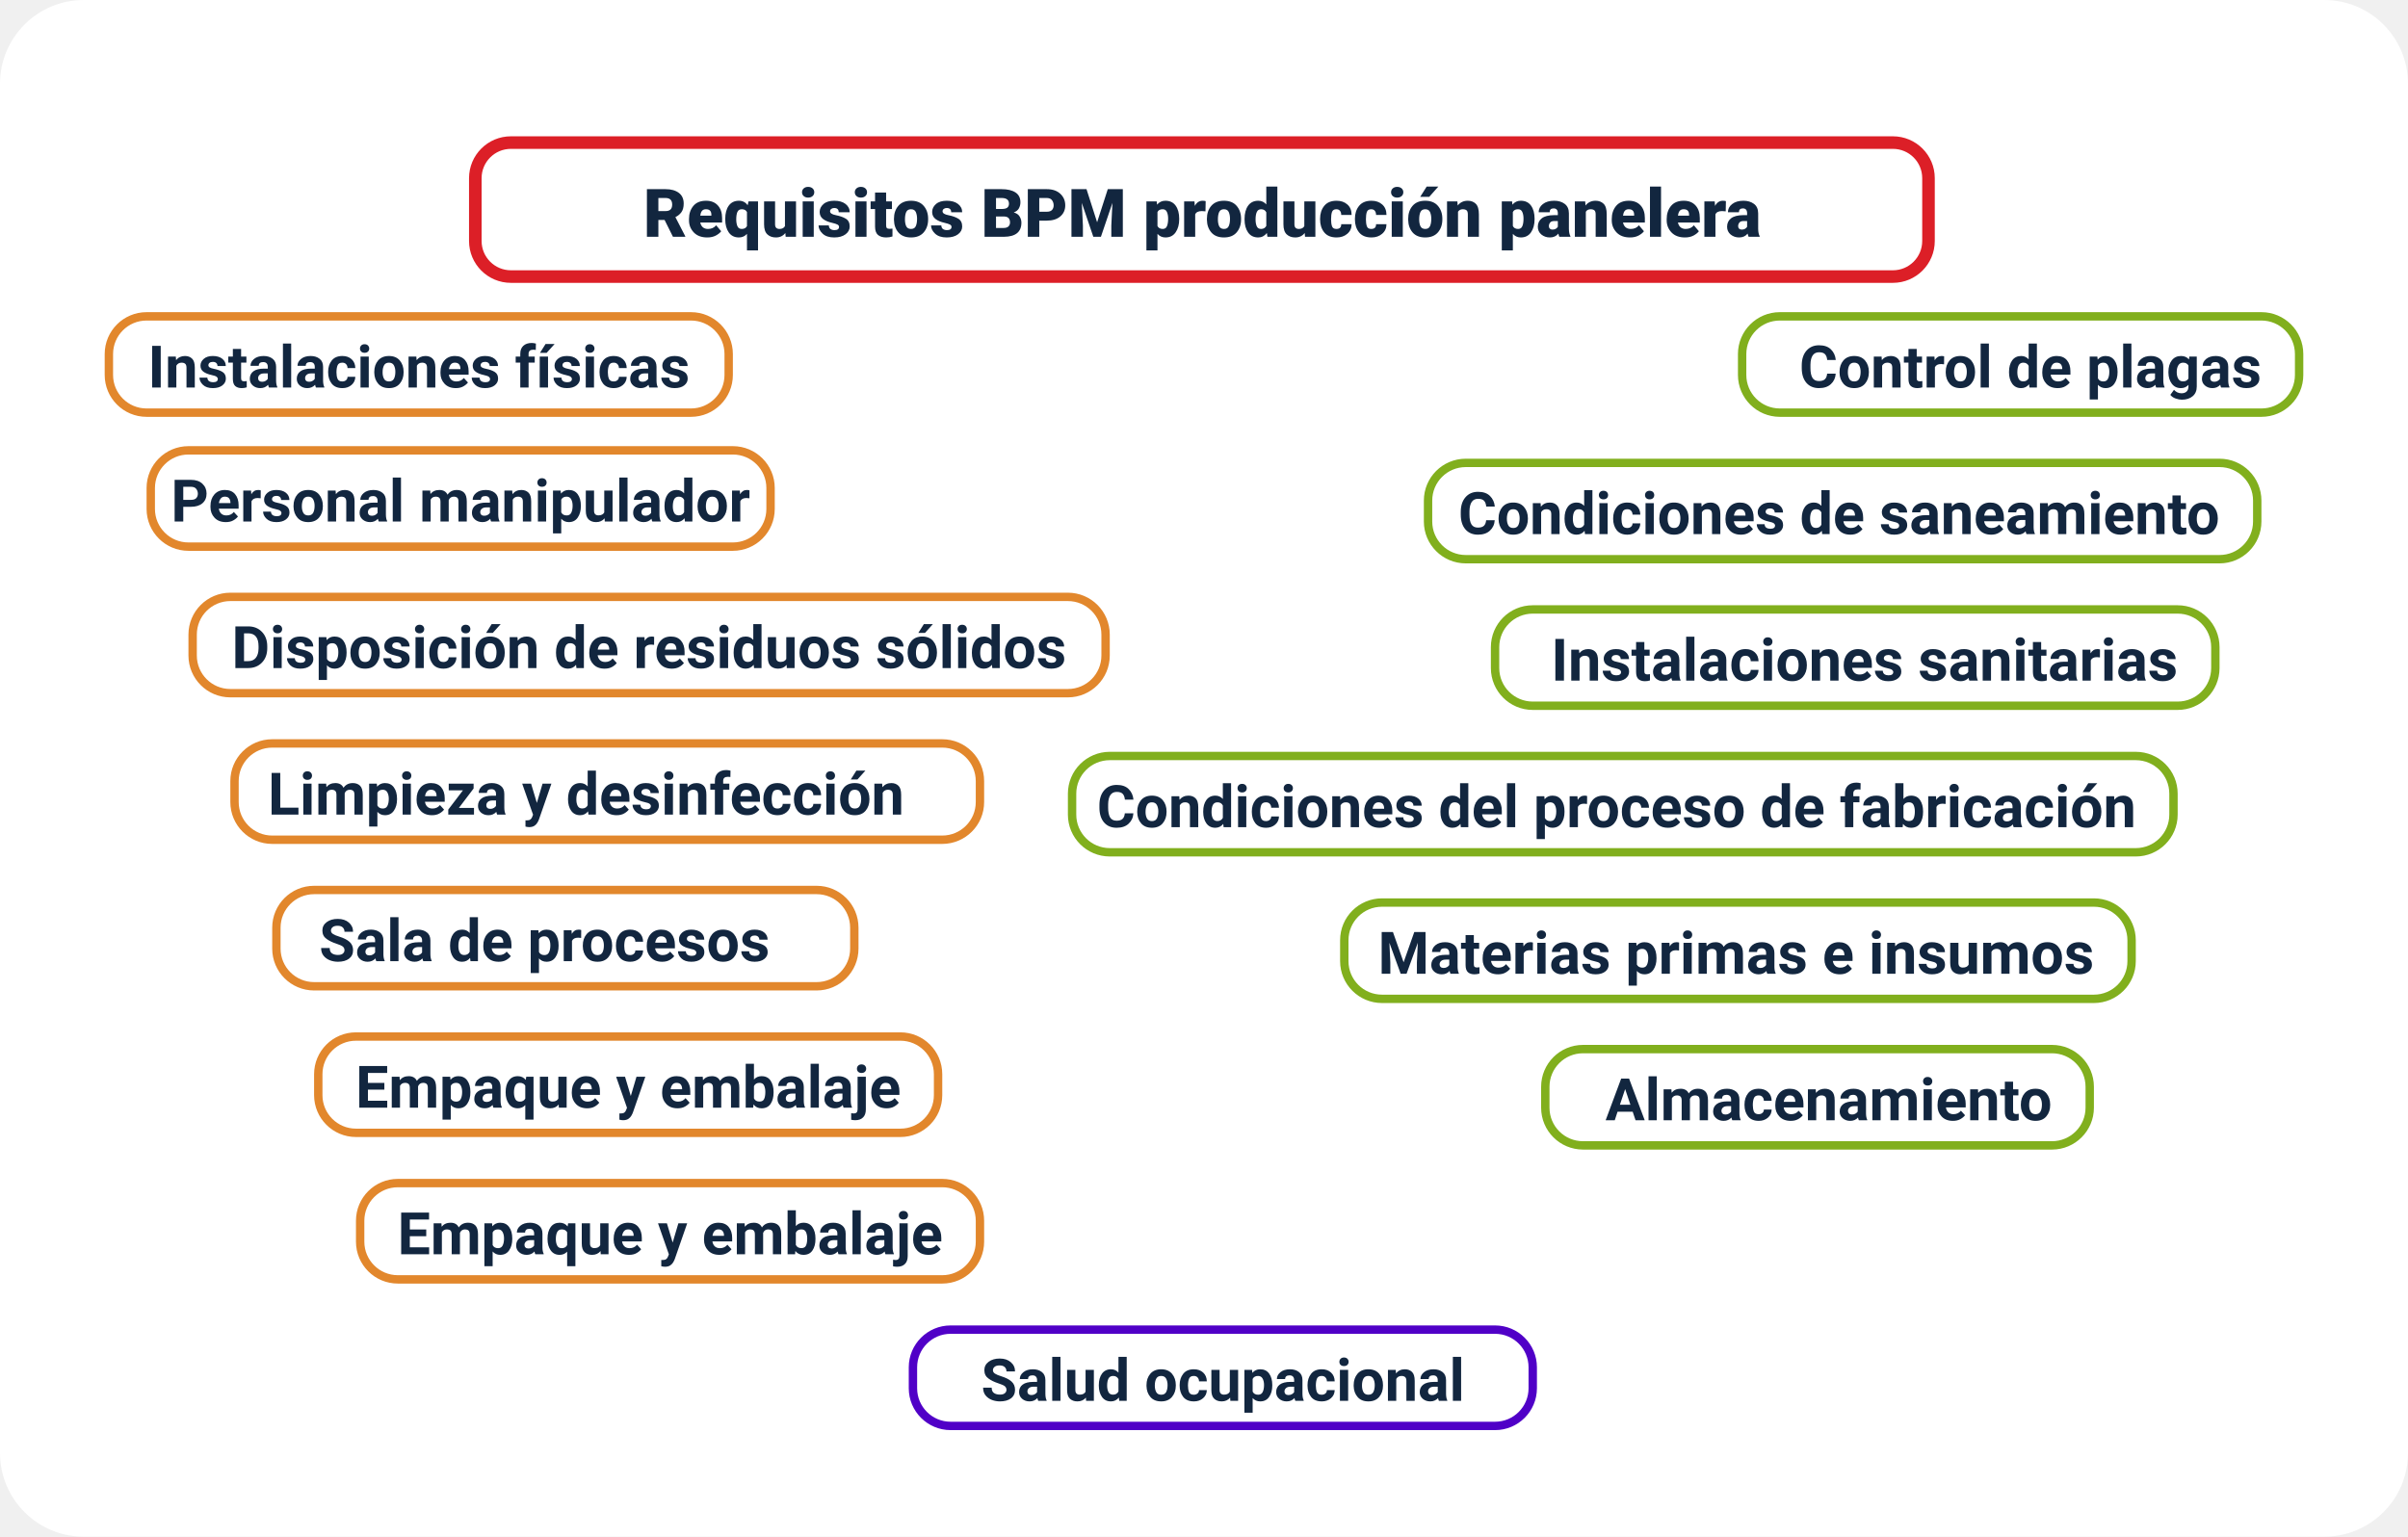
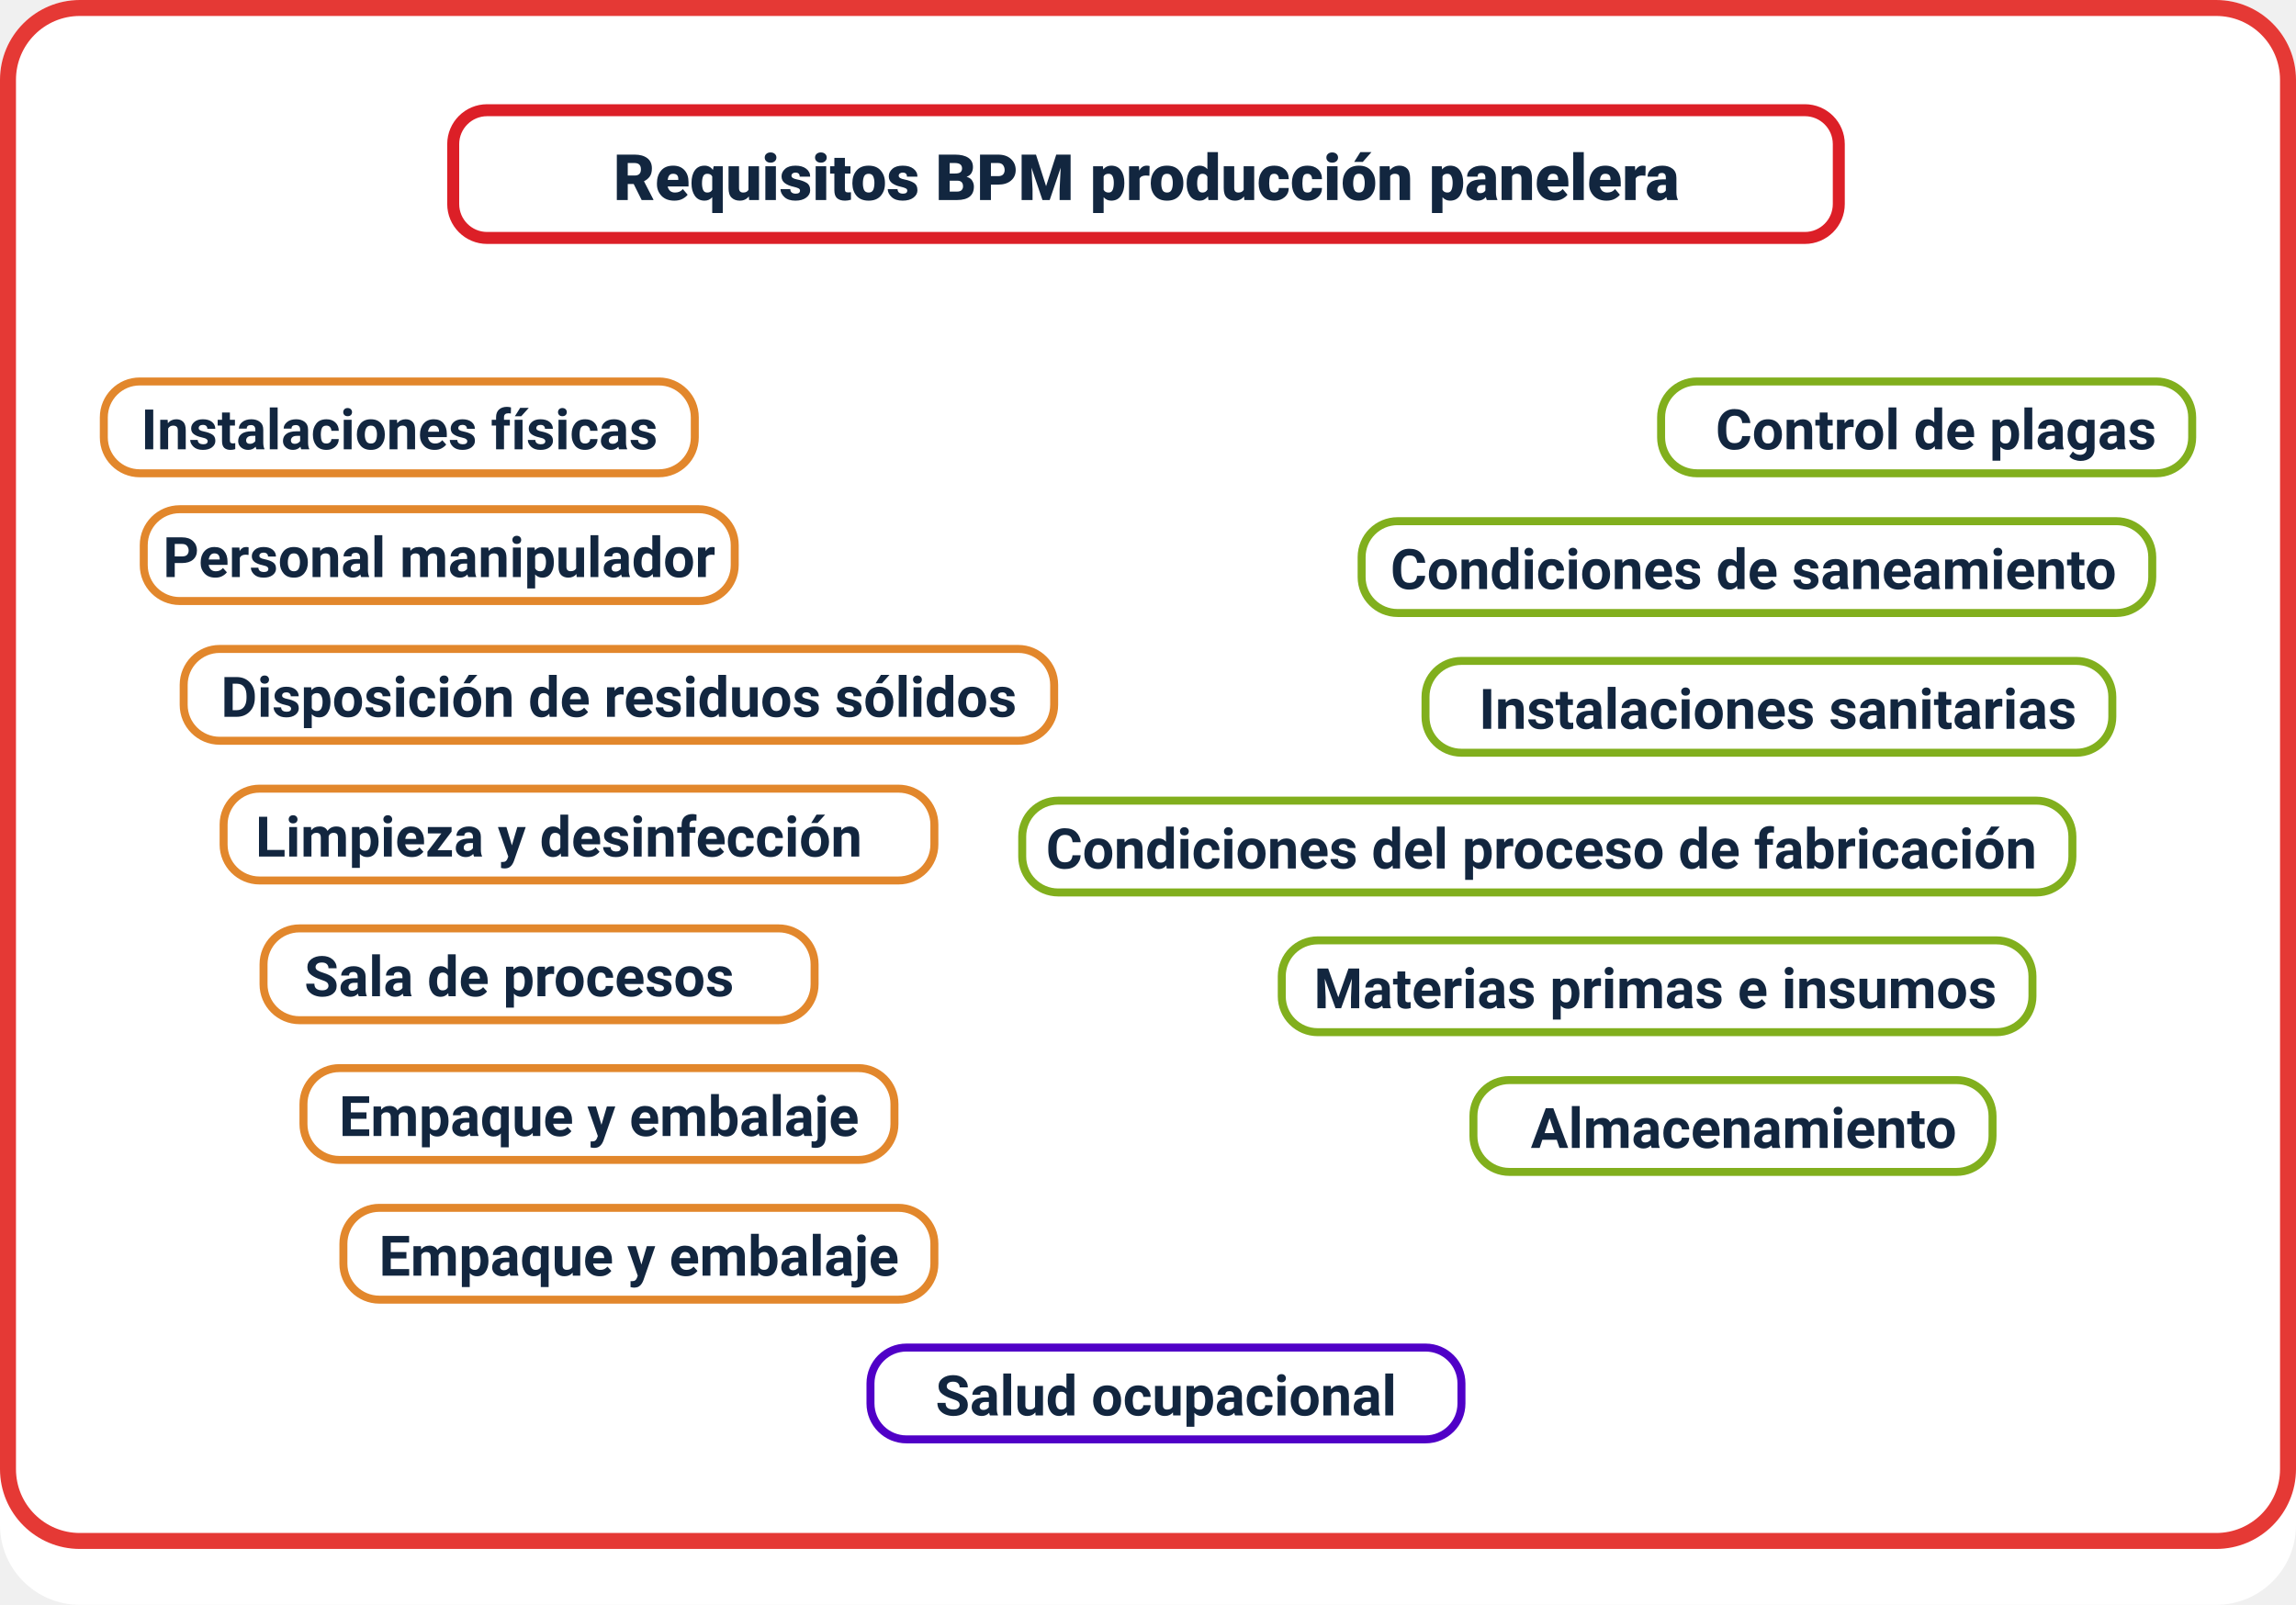
- <svg xmlns="http://www.w3.org/2000/svg" width="575" height="367" viewBox="0 0 575 367">
-   <g id="Grupo_174000" data-name="Grupo 174000" transform="translate(-790 -2586)">
-     <g id="Grupo_173999" data-name="Grupo 173999">
-       <rect id="Rectángulo_33964" data-name="Rectángulo 33964" width="575" height="367" rx="20" transform="translate(790 2586)" fill="#fff" />
-       <g id="Grupo_171640" data-name="Grupo 171640" transform="translate(5 16.553)">
-         <g id="Rectángulo_44595" data-name="Rectángulo 44595" transform="translate(810 2644)" fill="#fff" stroke="#e2872c" stroke-width="2">
-           <rect width="150" height="25" rx="10" stroke="none" />
-           <rect x="1" y="1" width="148" height="23" rx="9" fill="none" />
-         </g>
-         <g id="Rectángulo_44615" data-name="Rectángulo 44615" transform="translate(820 2676)" fill="#fff" stroke="#e2872c" stroke-width="2">
-           <rect width="150" height="25" rx="10" stroke="none" />
-           <rect x="1" y="1" width="148" height="23" rx="9" fill="none" />
-         </g>
-         <g id="Rectángulo_44616" data-name="Rectángulo 44616" transform="translate(830 2711)" fill="#fff" stroke="#e2872c" stroke-width="2">
-           <rect width="220" height="25" rx="10" stroke="none" />
-           <rect x="1" y="1" width="218" height="23" rx="9" fill="none" />
-         </g>
-         <g id="Rectángulo_44617" data-name="Rectángulo 44617" transform="translate(840 2746)" fill="#fff" stroke="#e2872c" stroke-width="2">
-           <rect width="180" height="25" rx="10" stroke="none" />
-           <rect x="1" y="1" width="178" height="23" rx="9" fill="none" />
-         </g>
-         <g id="Rectángulo_44618" data-name="Rectángulo 44618" transform="translate(850 2781)" fill="#fff" stroke="#e2872c" stroke-width="2">
-           <rect width="140" height="25" rx="10" stroke="none" />
-           <rect x="1" y="1" width="138" height="23" rx="9" fill="none" />
-         </g>
-         <g id="Rectángulo_44619" data-name="Rectángulo 44619" transform="translate(860 2816)" fill="#fff" stroke="#e2872c" stroke-width="2">
-           <rect width="150" height="25" rx="10" stroke="none" />
-           <rect x="1" y="1" width="148" height="23" rx="9" fill="none" />
-         </g>
-         <g id="Rectángulo_44620" data-name="Rectángulo 44620" transform="translate(870 2851)" fill="#fff" stroke="#e2872c" stroke-width="2">
-           <rect width="150" height="25" rx="10" stroke="none" />
-           <rect x="1" y="1" width="148" height="23" rx="9" fill="none" />
-         </g>
-         <g id="Rectángulo_44626" data-name="Rectángulo 44626" transform="translate(1002 2886)" fill="#fff" stroke="#5000c7" stroke-width="2">
-           <rect width="150" height="25" rx="10" stroke="none" />
-           <rect x="1" y="1" width="148" height="23" rx="9" fill="none" />
-         </g>
-         <text id="Instalaciones_físicas" data-name="Instalaciones físicas" transform="translate(885 2662)" fill="#12263f" font-size="14" font-family="Roboto-Bold, Roboto" font-weight="700" style="isolation: isolate">
-           <tspan x="-64.682" y="0">Instalaciones físicas</tspan>
-         </text>
-         <text id="Personal_manipulador" data-name="Personal manipulador" transform="translate(895 2694)" fill="#12263f" font-size="14" font-family="Roboto-Bold, Roboto" font-weight="700" style="isolation: isolate">
-           <tspan x="-69.193" y="0">Personal manipulador</tspan>
-         </text>
-         <text id="Disposición_de_residuos_sólidos" data-name="Disposición de residuos sólidos" transform="translate(940 2729)" fill="#12263f" font-size="14" font-family="Roboto-Bold, Roboto" font-weight="700" style="isolation: isolate">
-           <tspan x="-99.682" y="0">Disposición de residuos sólidos</tspan>
-         </text>
-         <text id="Limpieza_y_desinfección" data-name="Limpieza y desinfección" transform="translate(925 2764)" fill="#12263f" font-size="14" font-family="Roboto-Bold, Roboto" font-weight="700" style="isolation: isolate">
-           <tspan x="-76.033" y="0">Limpieza y desinfección</tspan>
-         </text>
-         <text id="Sala_de_procesos" data-name="Sala de procesos" transform="translate(915 2799)" fill="#12263f" font-size="14" font-family="Roboto-Bold, Roboto" font-weight="700" style="isolation: isolate">
-           <tspan x="-53.799" y="0">Sala de procesos</tspan>
-         </text>
-         <text id="Empaque_y_embalaje" data-name="Empaque y embalaje" transform="translate(935 2834)" fill="#12263f" font-size="14" font-family="Roboto-Bold, Roboto" font-weight="700" style="isolation: isolate">
-           <tspan x="-65.095" y="0">Empaque y embalaje</tspan>
-         </text>
-         <text id="Empaque_y_embalaje-2" data-name="Empaque y embalaje" transform="translate(945 2869)" fill="#12263f" font-size="14" font-family="Roboto-Bold, Roboto" font-weight="700" style="isolation: isolate">
-           <tspan x="-65.095" y="0">Empaque y embalaje</tspan>
-         </text>
-         <text id="Salud_ocupacional" data-name="Salud ocupacional" transform="translate(1077 2904)" fill="#12263f" font-size="14" font-family="Roboto-Bold, Roboto" font-weight="700" style="isolation: isolate">
-           <tspan x="-57.729" y="0">Salud ocupacional</tspan>
-         </text>
-         <g id="Rectángulo_44592" data-name="Rectángulo 44592" transform="translate(1200 2644)" fill="#fff" stroke="#81af1d" stroke-width="2">
-           <rect width="135" height="25" rx="10" stroke="none" />
-           <rect x="1" y="1" width="133" height="23" rx="9" fill="none" />
-         </g>
-         <g id="Rectángulo_44621" data-name="Rectángulo 44621" transform="translate(1125 2679)" fill="#fff" stroke="#81af1d" stroke-width="2">
-           <rect width="200" height="25" rx="10" stroke="none" />
-           <rect x="1" y="1" width="198" height="23" rx="9" fill="none" />
-         </g>
-         <g id="Rectángulo_44622" data-name="Rectángulo 44622" transform="translate(1141 2714)" fill="#fff" stroke="#81af1d" stroke-width="2">
-           <rect width="174" height="25" rx="10" stroke="none" />
-           <rect x="1" y="1" width="172" height="23" rx="9" fill="none" />
-         </g>
-         <g id="Rectángulo_44623" data-name="Rectángulo 44623" transform="translate(1040 2749)" fill="#fff" stroke="#81af1d" stroke-width="2">
-           <rect width="265" height="25" rx="10" stroke="none" />
-           <rect x="1" y="1" width="263" height="23" rx="9" fill="none" />
-         </g>
-         <g id="Rectángulo_44624" data-name="Rectángulo 44624" transform="translate(1105 2784)" fill="#fff" stroke="#81af1d" stroke-width="2">
-           <rect width="190" height="25" rx="10" stroke="none" />
-           <rect x="1" y="1" width="188" height="23" rx="9" fill="none" />
-         </g>
-         <g id="Rectángulo_44625" data-name="Rectángulo 44625" transform="translate(1153 2819)" fill="#fff" stroke="#81af1d" stroke-width="2">
-           <rect width="132" height="25" rx="10" stroke="none" />
-           <rect x="1" y="1" width="130" height="23" rx="9" fill="none" />
-         </g>
-         <text id="Control_de_plagas" data-name="Control de plagas" transform="translate(1325 2662)" fill="#12263f" font-size="14" font-family="Roboto-Bold, Roboto" font-weight="700" style="isolation: isolate">
-           <tspan x="-110.359" y="0">Control de plagas</tspan>
-         </text>
-         <text id="Condiciones_de_saneamiento" data-name="Condiciones de saneamiento" transform="translate(1315 2697)" fill="#12263f" font-size="14" font-family="Roboto-Bold, Roboto" font-weight="700" style="isolation: isolate">
-           <tspan x="-181.781" y="0">Condiciones de saneamiento</tspan>
-         </text>
-         <text id="Instalaciones_sanitarias" data-name="Instalaciones sanitarias" transform="translate(1305 2732)" fill="#12263f" font-size="14" font-family="Roboto-Bold, Roboto" font-weight="700" style="isolation: isolate">
-           <tspan x="-149.611" y="0">Instalaciones sanitarias</tspan>
-         </text>
-         <text id="Condiciones_del_proceso_de_fabricación" data-name="Condiciones del proceso de fabricación" transform="translate(1295 2767)" fill="#12263f" font-size="14" font-family="Roboto-Bold, Roboto" font-weight="700" style="isolation: isolate">
-           <tspan x="-248.063" y="0">Condiciones del proceso de fabricación</tspan>
-         </text>
-         <text id="Materias_primas_e_insumos" data-name="Materias primas e insumos" transform="translate(1285 2802)" fill="#12263f" font-size="14" font-family="Roboto-Bold, Roboto" font-weight="700" style="isolation: isolate">
-           <tspan x="-170.96" y="0">Materias primas e insumos</tspan>
-         </text>
-         <text id="Almacenamiento" transform="translate(1275 2837)" fill="#12263f" font-size="14" font-family="Roboto-Bold, Roboto" font-weight="700" style="isolation: isolate">
-           <tspan x="-106.654" y="0">Almacenamiento</tspan>
-         </text>
+ <svg xmlns="http://www.w3.org/2000/svg" width="575" height="402" viewBox="0 0 575 402">
+   <g id="Grupo_224045" data-name="Grupo 224045" transform="translate(-790 -2566)">
+     <rect id="Rectángulo_33964" data-name="Rectángulo 33964" width="575" height="402" rx="20" transform="translate(790 2566)" fill="#fff" />
+     <g id="Grupo_171640" data-name="Grupo 171640" transform="translate(5 16.553)">
+       <g id="Rectángulo_44595" data-name="Rectángulo 44595" transform="translate(810 2644)" fill="#fff" stroke="#e2872c" stroke-width="2">
+         <rect width="150" height="25" rx="10" stroke="none" />
+         <rect x="1" y="1" width="148" height="23" rx="9" fill="none" />
      </g>
-       <g id="Rectángulo_44614" data-name="Rectángulo 44614" transform="translate(902 2618.553)" fill="#fff" stroke="#dc1f27" stroke-width="3">
-         <rect width="350" height="35" rx="10" stroke="none" />
-         <rect x="1.5" y="1.5" width="347" height="32" rx="8.5" fill="none" />
+       <g id="Rectángulo_44615" data-name="Rectángulo 44615" transform="translate(820 2676)" fill="#fff" stroke="#e2872c" stroke-width="2">
+         <rect width="150" height="25" rx="10" stroke="none" />
+         <rect x="1" y="1" width="148" height="23" rx="9" fill="none" />
      </g>
+       <g id="Rectángulo_44616" data-name="Rectángulo 44616" transform="translate(830 2711)" fill="#fff" stroke="#e2872c" stroke-width="2">
+         <rect width="220" height="25" rx="10" stroke="none" />
+         <rect x="1" y="1" width="218" height="23" rx="9" fill="none" />
+       </g>
+       <g id="Rectángulo_44617" data-name="Rectángulo 44617" transform="translate(840 2746)" fill="#fff" stroke="#e2872c" stroke-width="2">
+         <rect width="180" height="25" rx="10" stroke="none" />
+         <rect x="1" y="1" width="178" height="23" rx="9" fill="none" />
+       </g>
+       <g id="Rectángulo_44618" data-name="Rectángulo 44618" transform="translate(850 2781)" fill="#fff" stroke="#e2872c" stroke-width="2">
+         <rect width="140" height="25" rx="10" stroke="none" />
+         <rect x="1" y="1" width="138" height="23" rx="9" fill="none" />
+       </g>
+       <g id="Rectángulo_44619" data-name="Rectángulo 44619" transform="translate(860 2816)" fill="#fff" stroke="#e2872c" stroke-width="2">
+         <rect width="150" height="25" rx="10" stroke="none" />
+         <rect x="1" y="1" width="148" height="23" rx="9" fill="none" />
+       </g>
+       <g id="Rectángulo_44620" data-name="Rectángulo 44620" transform="translate(870 2851)" fill="#fff" stroke="#e2872c" stroke-width="2">
+         <rect width="150" height="25" rx="10" stroke="none" />
+         <rect x="1" y="1" width="148" height="23" rx="9" fill="none" />
+       </g>
+       <g id="Rectángulo_44626" data-name="Rectángulo 44626" transform="translate(1002 2886)" fill="#fff" stroke="#5000c7" stroke-width="2">
+         <rect width="150" height="25" rx="10" stroke="none" />
+         <rect x="1" y="1" width="148" height="23" rx="9" fill="none" />
+       </g>
+       <text id="Instalaciones_físicas" data-name="Instalaciones físicas" transform="translate(885 2662)" fill="#12263f" font-size="14" font-family="Roboto-Bold, Roboto" font-weight="700" style="isolation: isolate">
+         <tspan x="-64.682" y="0">Instalaciones físicas</tspan>
+       </text>
+       <text id="Personal_manipulador" data-name="Personal manipulador" transform="translate(895 2694)" fill="#12263f" font-size="14" font-family="Roboto-Bold, Roboto" font-weight="700" style="isolation: isolate">
+         <tspan x="-69.193" y="0">Personal manipulador</tspan>
+       </text>
+       <text id="Disposición_de_residuos_sólidos" data-name="Disposición de residuos sólidos" transform="translate(940 2729)" fill="#12263f" font-size="14" font-family="Roboto-Bold, Roboto" font-weight="700" style="isolation: isolate">
+         <tspan x="-99.682" y="0">Disposición de residuos sólidos</tspan>
+       </text>
+       <text id="Limpieza_y_desinfección" data-name="Limpieza y desinfección" transform="translate(925 2764)" fill="#12263f" font-size="14" font-family="Roboto-Bold, Roboto" font-weight="700" style="isolation: isolate">
+         <tspan x="-76.033" y="0">Limpieza y desinfección</tspan>
+       </text>
+       <text id="Sala_de_procesos" data-name="Sala de procesos" transform="translate(915 2799)" fill="#12263f" font-size="14" font-family="Roboto-Bold, Roboto" font-weight="700" style="isolation: isolate">
+         <tspan x="-53.799" y="0">Sala de procesos</tspan>
+       </text>
+       <text id="Empaque_y_embalaje" data-name="Empaque y embalaje" transform="translate(935 2834)" fill="#12263f" font-size="14" font-family="Roboto-Bold, Roboto" font-weight="700" style="isolation: isolate">
+         <tspan x="-65.095" y="0">Empaque y embalaje</tspan>
+       </text>
+       <text id="Empaque_y_embalaje-2" data-name="Empaque y embalaje" transform="translate(945 2869)" fill="#12263f" font-size="14" font-family="Roboto-Bold, Roboto" font-weight="700" style="isolation: isolate">
+         <tspan x="-65.095" y="0">Empaque y embalaje</tspan>
+       </text>
+       <text id="Salud_ocupacional" data-name="Salud ocupacional" transform="translate(1077 2904)" fill="#12263f" font-size="14" font-family="Roboto-Bold, Roboto" font-weight="700" style="isolation: isolate">
+         <tspan x="-57.729" y="0">Salud ocupacional</tspan>
+       </text>
+       <g id="Rectángulo_44592" data-name="Rectángulo 44592" transform="translate(1200 2644)" fill="#fff" stroke="#81af1d" stroke-width="2">
+         <rect width="135" height="25" rx="10" stroke="none" />
+         <rect x="1" y="1" width="133" height="23" rx="9" fill="none" />
+       </g>
+       <g id="Rectángulo_44621" data-name="Rectángulo 44621" transform="translate(1125 2679)" fill="#fff" stroke="#81af1d" stroke-width="2">
+         <rect width="200" height="25" rx="10" stroke="none" />
+         <rect x="1" y="1" width="198" height="23" rx="9" fill="none" />
+       </g>
+       <g id="Rectángulo_44622" data-name="Rectángulo 44622" transform="translate(1141 2714)" fill="#fff" stroke="#81af1d" stroke-width="2">
+         <rect width="174" height="25" rx="10" stroke="none" />
+         <rect x="1" y="1" width="172" height="23" rx="9" fill="none" />
+       </g>
+       <g id="Rectángulo_44623" data-name="Rectángulo 44623" transform="translate(1040 2749)" fill="#fff" stroke="#81af1d" stroke-width="2">
+         <rect width="265" height="25" rx="10" stroke="none" />
+         <rect x="1" y="1" width="263" height="23" rx="9" fill="none" />
+       </g>
+       <g id="Rectángulo_44624" data-name="Rectángulo 44624" transform="translate(1105 2784)" fill="#fff" stroke="#81af1d" stroke-width="2">
+         <rect width="190" height="25" rx="10" stroke="none" />
+         <rect x="1" y="1" width="188" height="23" rx="9" fill="none" />
+       </g>
+       <g id="Rectángulo_44625" data-name="Rectángulo 44625" transform="translate(1153 2819)" fill="#fff" stroke="#81af1d" stroke-width="2">
+         <rect width="132" height="25" rx="10" stroke="none" />
+         <rect x="1" y="1" width="130" height="23" rx="9" fill="none" />
+       </g>
+       <text id="Control_de_plagas" data-name="Control de plagas" transform="translate(1325 2662)" fill="#12263f" font-size="14" font-family="Roboto-Bold, Roboto" font-weight="700" style="isolation: isolate">
+         <tspan x="-110.359" y="0">Control de plagas</tspan>
+       </text>
+       <text id="Condiciones_de_saneamiento" data-name="Condiciones de saneamiento" transform="translate(1315 2697)" fill="#12263f" font-size="14" font-family="Roboto-Bold, Roboto" font-weight="700" style="isolation: isolate">
+         <tspan x="-181.781" y="0">Condiciones de saneamiento</tspan>
+       </text>
+       <text id="Instalaciones_sanitarias" data-name="Instalaciones sanitarias" transform="translate(1305 2732)" fill="#12263f" font-size="14" font-family="Roboto-Bold, Roboto" font-weight="700" style="isolation: isolate">
+         <tspan x="-149.611" y="0">Instalaciones sanitarias</tspan>
+       </text>
+       <text id="Condiciones_del_proceso_de_fabricación" data-name="Condiciones del proceso de fabricación" transform="translate(1295 2767)" fill="#12263f" font-size="14" font-family="Roboto-Bold, Roboto" font-weight="700" style="isolation: isolate">
+         <tspan x="-248.063" y="0">Condiciones del proceso de fabricación</tspan>
+       </text>
+       <text id="Materias_primas_e_insumos" data-name="Materias primas e insumos" transform="translate(1285 2802)" fill="#12263f" font-size="14" font-family="Roboto-Bold, Roboto" font-weight="700" style="isolation: isolate">
+         <tspan x="-170.96" y="0">Materias primas e insumos</tspan>
+       </text>
+       <text id="Almacenamiento" transform="translate(1275 2837)" fill="#12263f" font-size="14" font-family="Roboto-Bold, Roboto" font-weight="700" style="isolation: isolate">
+         <tspan x="-106.654" y="0">Almacenamiento</tspan>
+       </text>
    </g>
-     <text id="Requisitos_BPM_producción_panelera" data-name="Requisitos BPM producción panelera" transform="translate(1077 2642.553)" fill="#12263f" font-size="16" font-family="Roboto-Black, Roboto" font-weight="800" style="isolation: isolate">
+     <g id="Rectángulo_44614" data-name="Rectángulo 44614" transform="translate(902 2592.105)" fill="#fff" stroke="#dc1f27" stroke-width="3">
+       <rect width="350" height="35" rx="10" stroke="none" />
+       <rect x="1.5" y="1.5" width="347" height="32" rx="8.5" fill="none" />
+     </g>
+     <text id="Requisitos_BPM_producción_panelera" data-name="Requisitos BPM producción panelera" transform="translate(1077 2616.105)" fill="#12263f" font-size="16" font-family="Roboto-Black, Roboto" font-weight="800" style="isolation: isolate">
      <tspan x="-133.398" y="0">Requisitos BPM producción panelera</tspan>
    </text>
+     <g id="Rectángulo_293969" data-name="Rectángulo 293969" transform="translate(790 2566)" fill="none" stroke="#e53935" stroke-width="4">
+       <rect width="575" height="388" rx="20" stroke="none" />
+       <rect x="2" y="2" width="571" height="384" rx="18" fill="none" />
+     </g>
  </g>
</svg>
